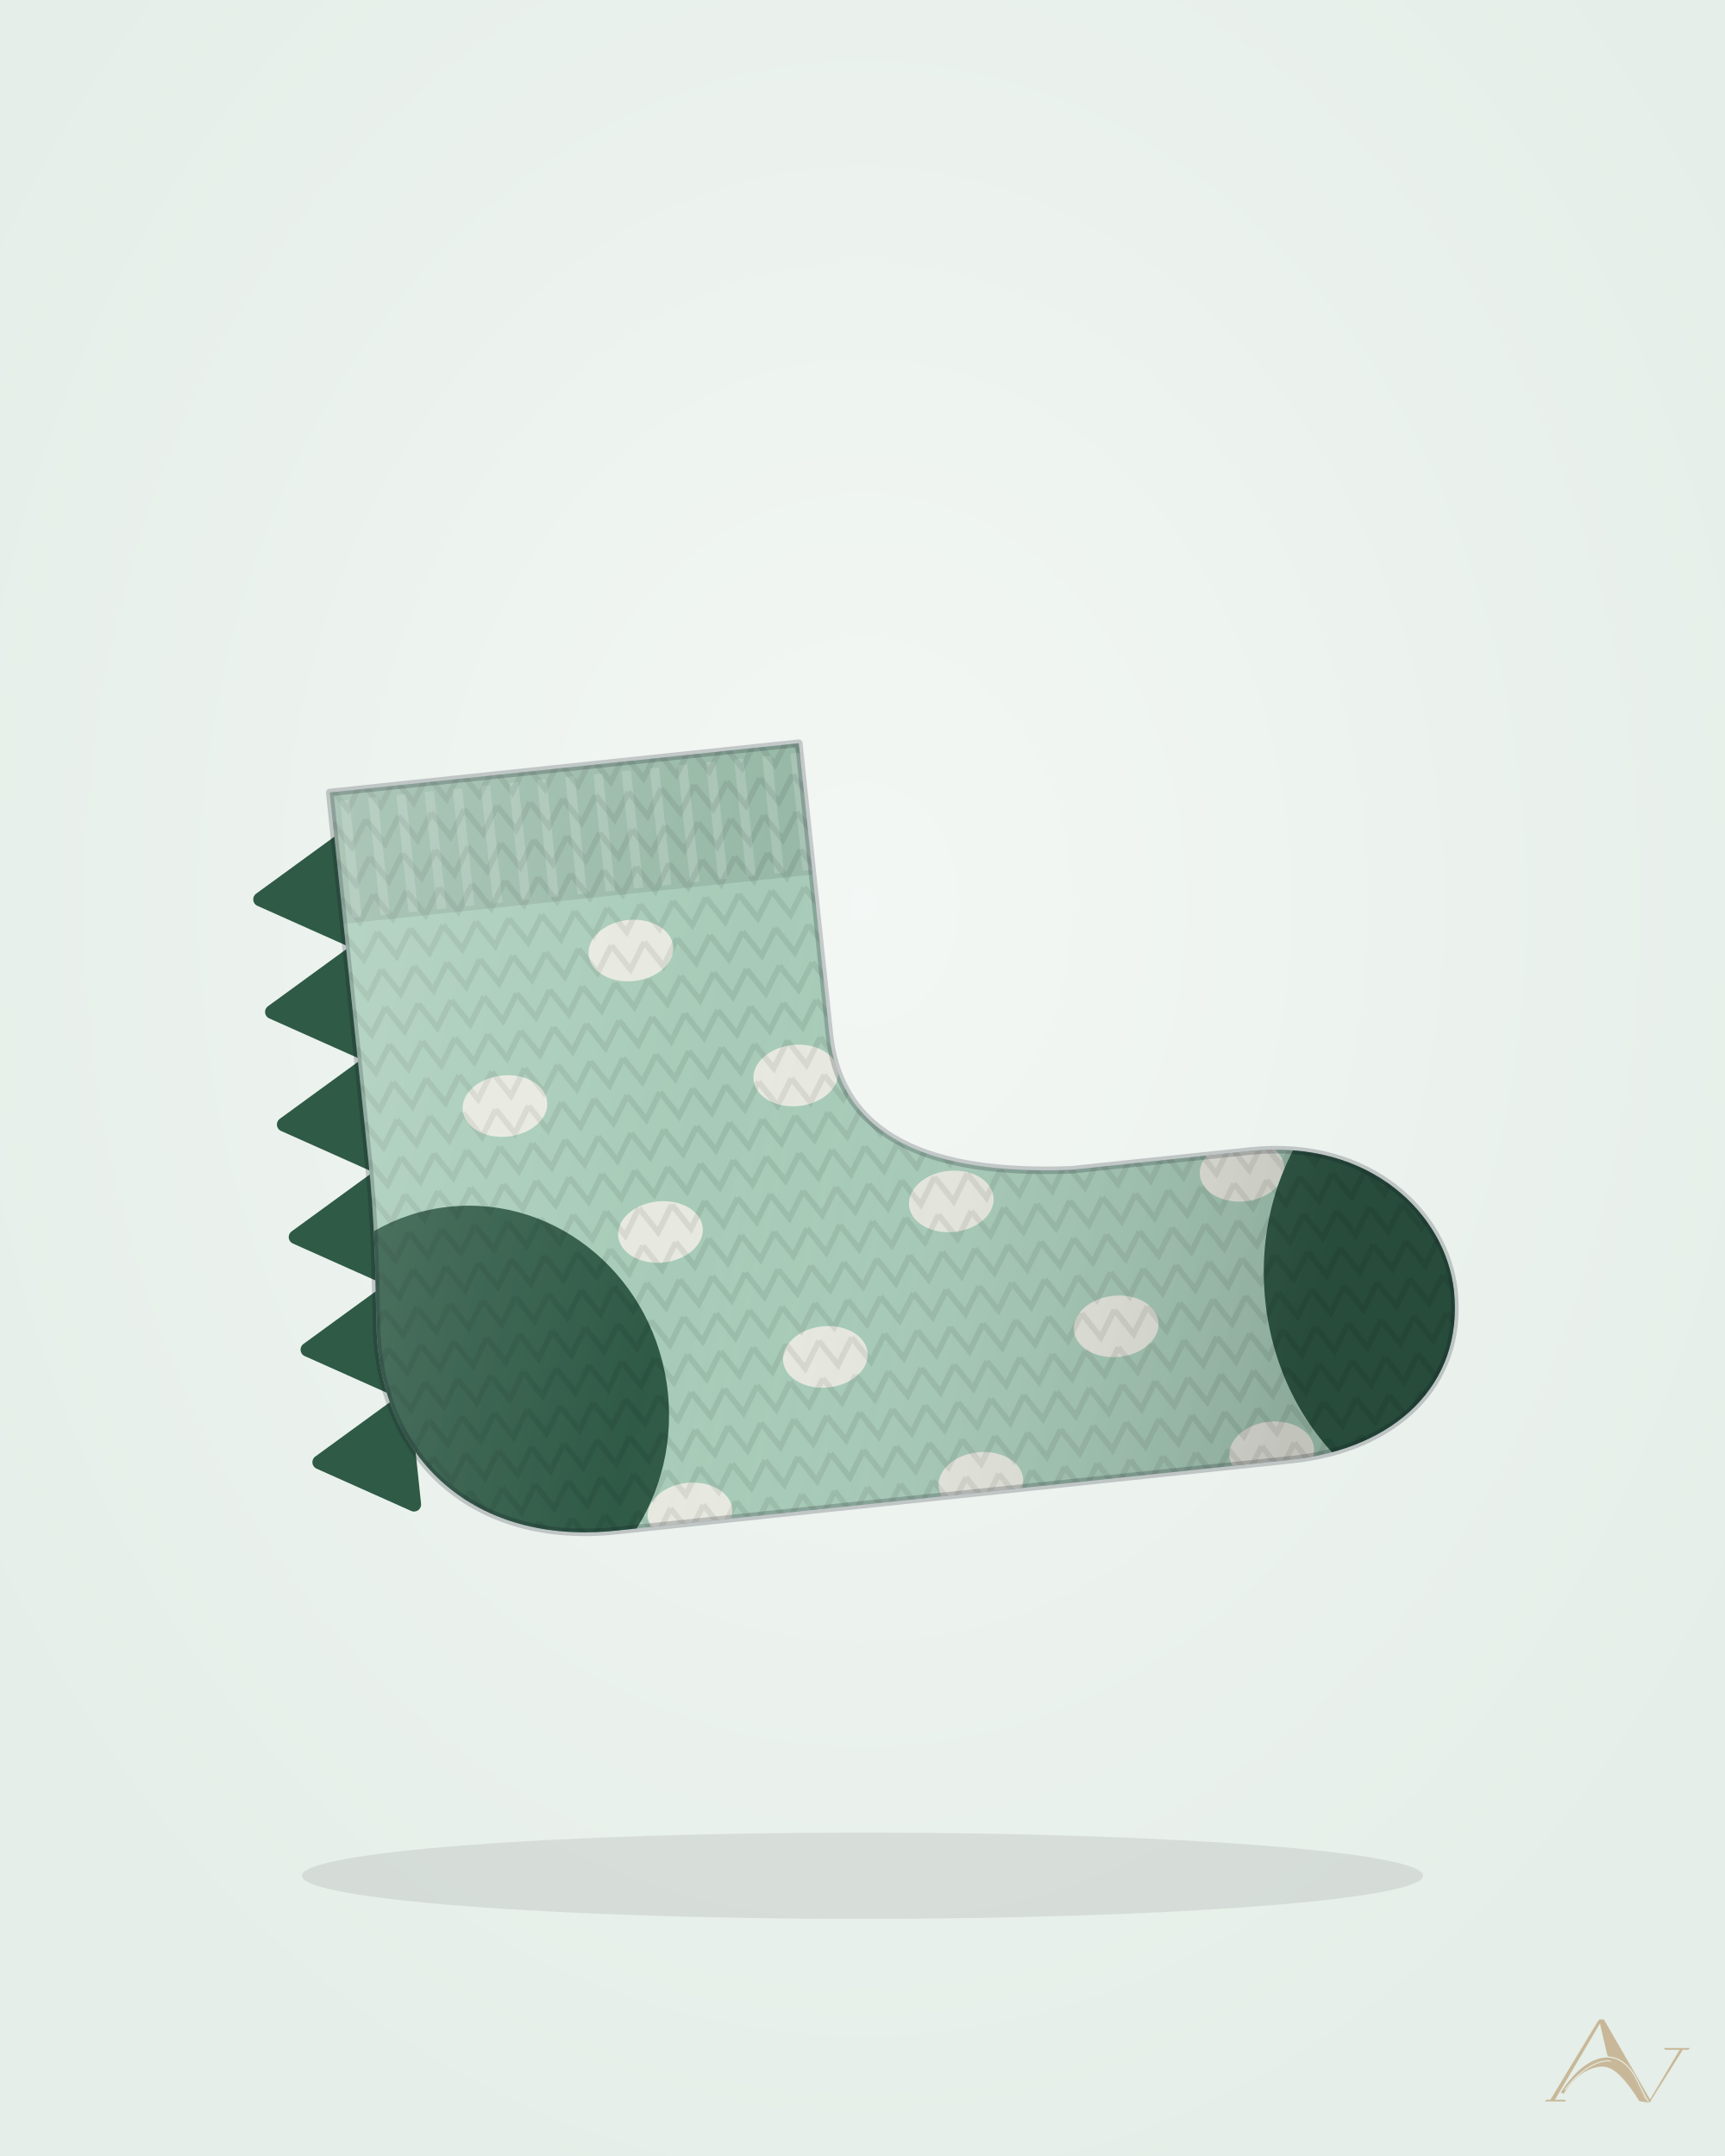
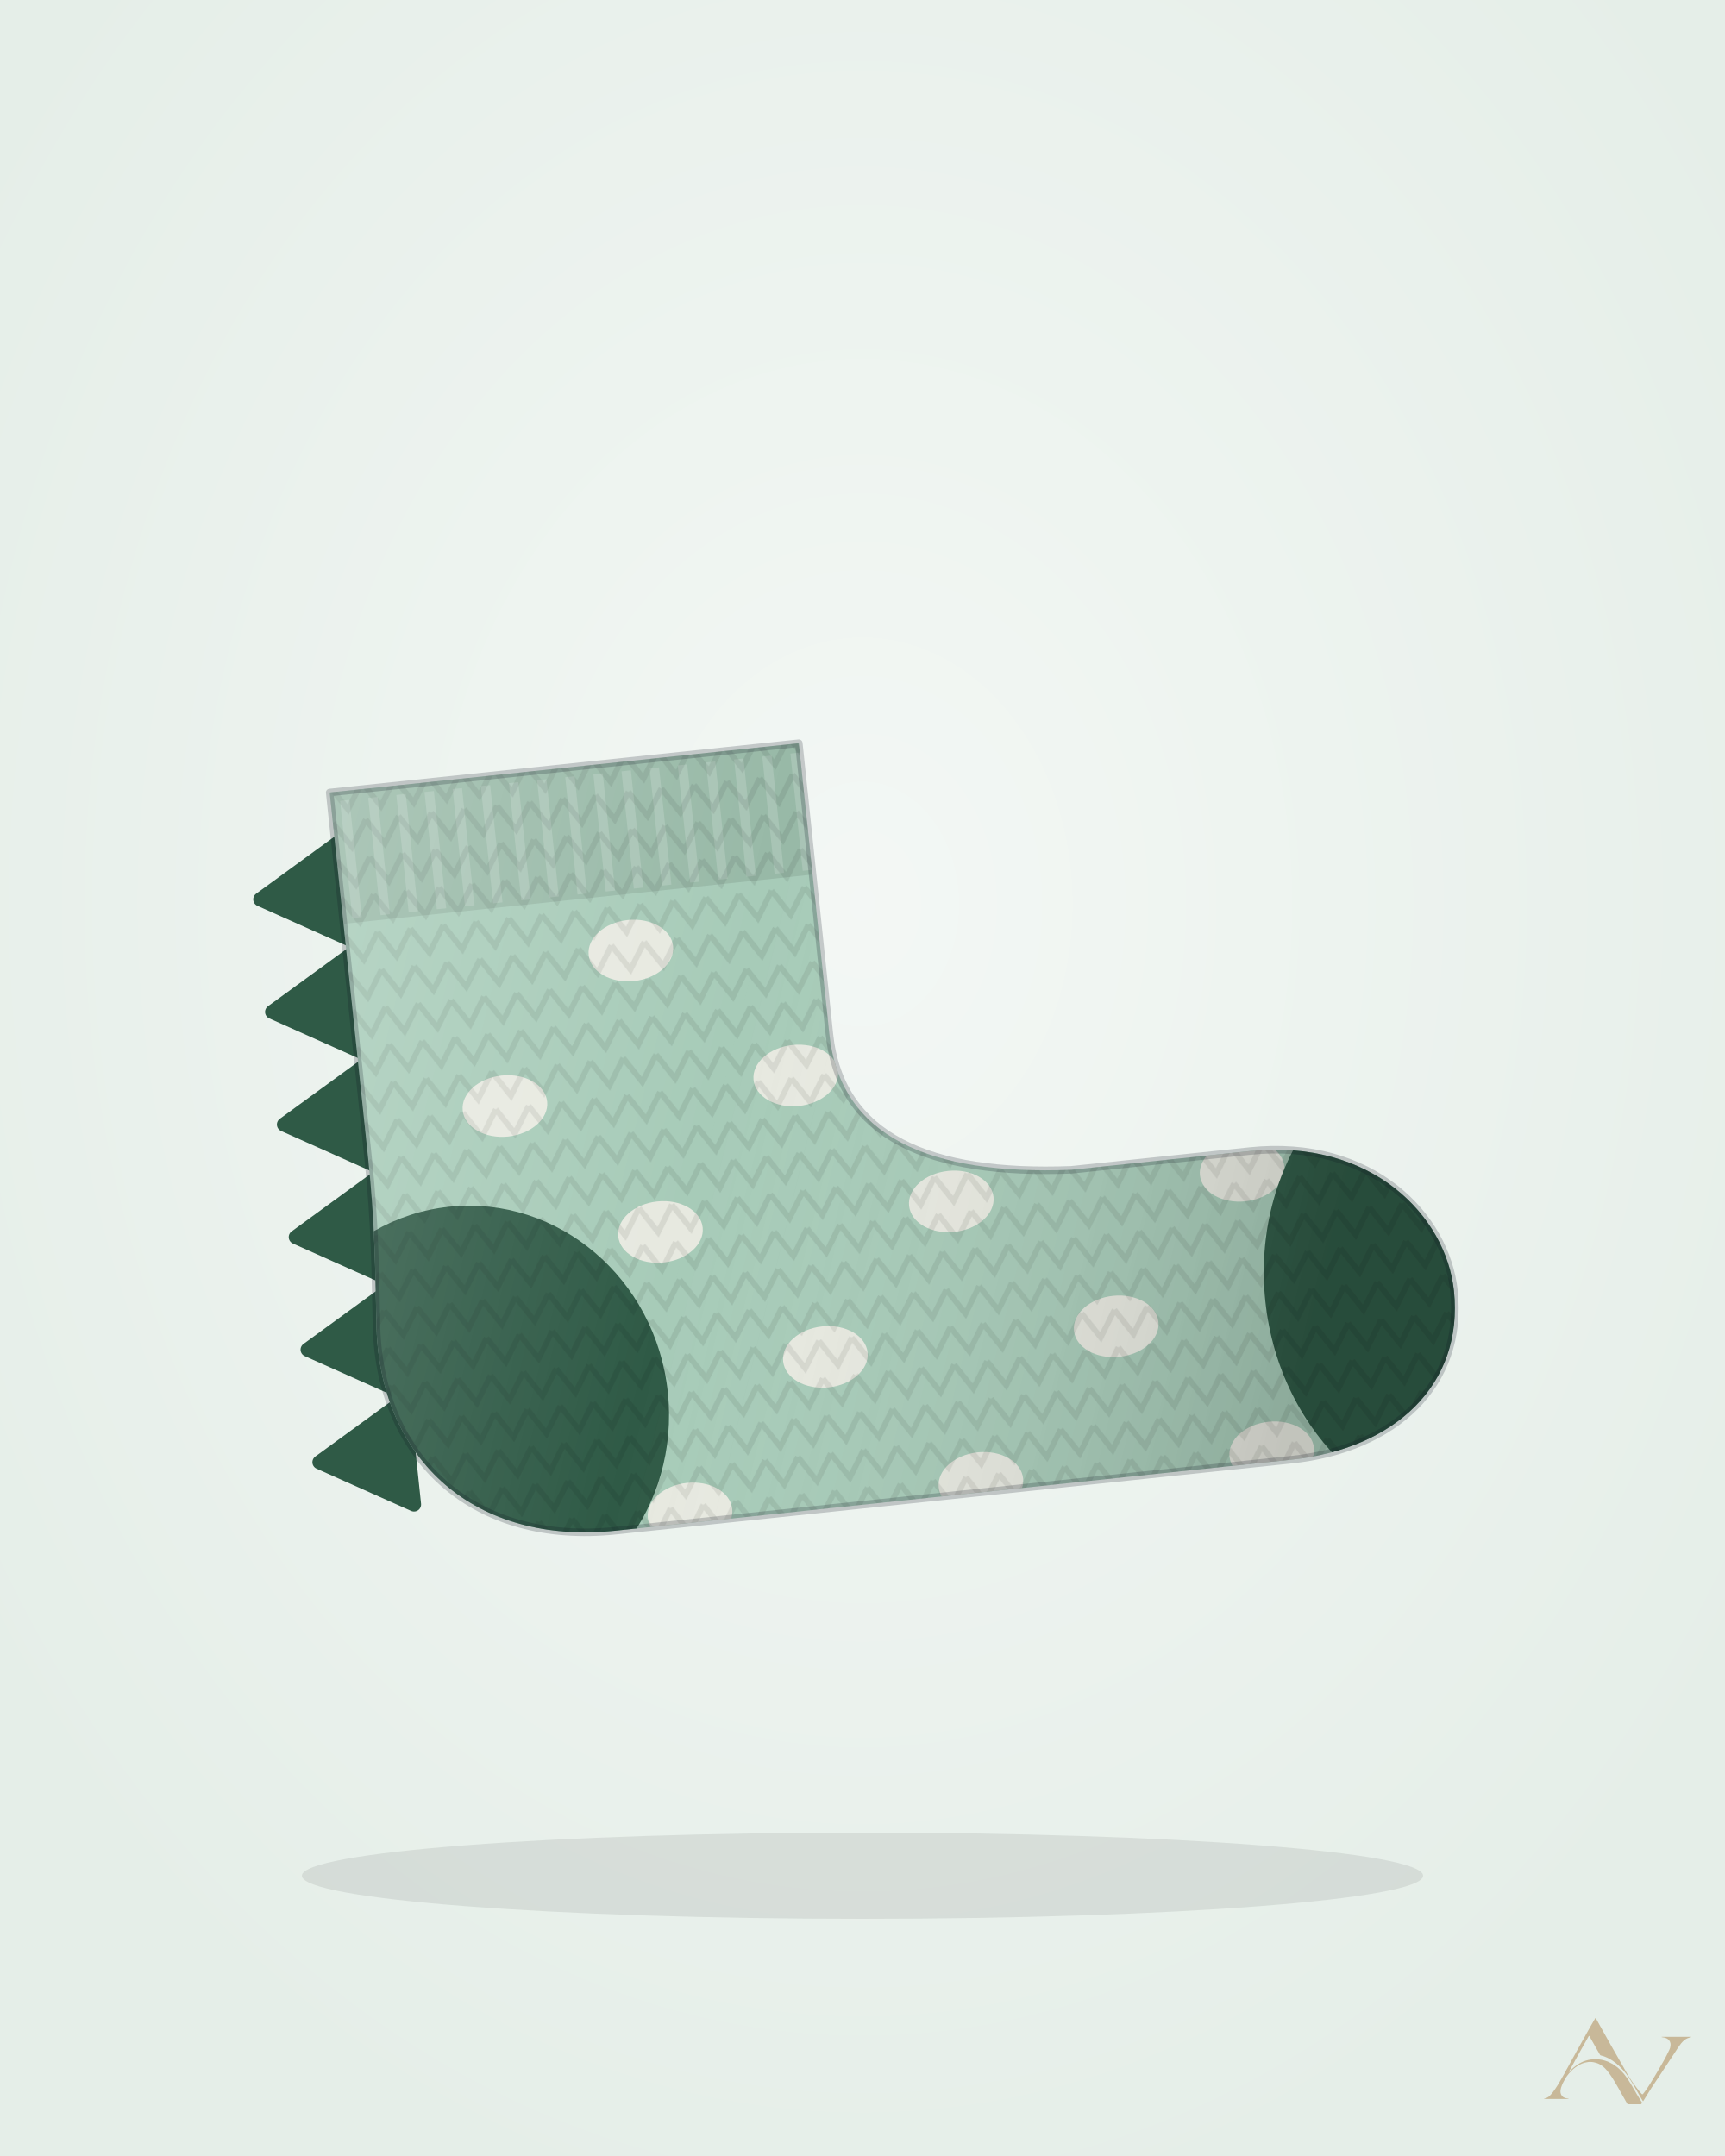
<svg xmlns="http://www.w3.org/2000/svg" viewBox="0 0 800 1000" role="img">
  <defs>
    <radialGradient id="light" cx=".5" cy=".42" r=".62">
      <stop offset="0" stop-color="#fff" stop-opacity=".55" />
      <stop offset="1" stop-color="#fff" stop-opacity="0" />
    </radialGradient>
  </defs>
  <rect width="800" height="1000" fill="#e5eee8" />
  <rect width="800" height="1000" fill="url(#light)" />
  <ellipse cx="400" cy="870" rx="260" ry="20" fill="#000" fill-opacity=".08" />
  <g transform="rotate(-6 400 500) translate(168.1 40.6) scale(2.1875 2.1875)">
    <defs>
      <clipPath id="c-dino-ankle-a">
        <path d="M0 138H100V200C100 222 118 232 148 234H186C212 234 226 252 226 268C226 288 210 300 188 300H44C14 300 -4 280 -2 252C-1 240 0 230 0 216Z" />
      </clipPath>
      <pattern id="k-dino-ankle-a" width="7" height="8" patternUnits="userSpaceOnUse">
        <path d="M0 0.5L3.5 6L7 0.5" fill="none" stroke="#000" stroke-opacity=".075" stroke-width="1.2" />
      </pattern>
      <linearGradient id="g-dino-ankle-a" x1="0" x2="1" y1="0" y2="0.25">
        <stop offset="0" stop-color="#fff" stop-opacity=".2" />
        <stop offset=".42" stop-color="#fff" stop-opacity="0" />
        <stop offset="1" stop-color="#000" stop-opacity=".16" />
      </linearGradient>
    </defs>
    <path d="M2 148L-17 159L2 170Z" fill="#2f5a46" stroke="#2f5a46" stroke-width="3" stroke-linejoin="round" />
    <path d="M2 172L-17 183L2 194Z" fill="#2f5a46" stroke="#2f5a46" stroke-width="3" stroke-linejoin="round" />
    <path d="M2 196L-17 207L2 218Z" fill="#2f5a46" stroke="#2f5a46" stroke-width="3" stroke-linejoin="round" />
    <path d="M2 220L-17 231L2 242Z" fill="#2f5a46" stroke="#2f5a46" stroke-width="3" stroke-linejoin="round" />
    <path d="M2 244L-17 255L2 266Z" fill="#2f5a46" stroke="#2f5a46" stroke-width="3" stroke-linejoin="round" />
    <path d="M2 268L-17 279L2 290Z" fill="#2f5a46" stroke="#2f5a46" stroke-width="3" stroke-linejoin="round" />
    <path d="M0 138H100V200C100 222 118 232 148 234H186C212 234 226 252 226 268C226 288 210 300 188 300H44C14 300 -4 280 -2 252C-1 240 0 230 0 216Z" fill="#a7cbb8" />
    <g clip-path="url(#c-dino-ankle-a)">
      <ellipse cx="60" cy="178" rx="9" ry="6.5" fill="#efece4" fill-opacity=".9" />
      <ellipse cx="122" cy="178" rx="9" ry="6.5" fill="#efece4" fill-opacity=".9" />
      <ellipse cx="184" cy="178" rx="9" ry="6.5" fill="#efece4" fill-opacity=".9" />
      <ellipse cx="30" cy="208" rx="9" ry="6.5" fill="#efece4" fill-opacity=".9" />
      <ellipse cx="92" cy="208" rx="9" ry="6.5" fill="#efece4" fill-opacity=".9" />
      <ellipse cx="154" cy="208" rx="9" ry="6.5" fill="#efece4" fill-opacity=".9" />
      <ellipse cx="216" cy="208" rx="9" ry="6.5" fill="#efece4" fill-opacity=".9" />
      <ellipse cx="60" cy="238" rx="9" ry="6.5" fill="#efece4" fill-opacity=".9" />
      <ellipse cx="122" cy="238" rx="9" ry="6.5" fill="#efece4" fill-opacity=".9" />
      <ellipse cx="184" cy="238" rx="9" ry="6.5" fill="#efece4" fill-opacity=".9" />
      <ellipse cx="30" cy="268" rx="9" ry="6.5" fill="#efece4" fill-opacity=".9" />
      <ellipse cx="92" cy="268" rx="9" ry="6.5" fill="#efece4" fill-opacity=".9" />
      <ellipse cx="154" cy="268" rx="9" ry="6.5" fill="#efece4" fill-opacity=".9" />
      <ellipse cx="216" cy="268" rx="9" ry="6.5" fill="#efece4" fill-opacity=".9" />
      <ellipse cx="60" cy="298" rx="9" ry="6.5" fill="#efece4" fill-opacity=".9" />
      <ellipse cx="122" cy="298" rx="9" ry="6.5" fill="#efece4" fill-opacity=".9" />
      <ellipse cx="184" cy="298" rx="9" ry="6.5" fill="#efece4" fill-opacity=".9" />
      <rect x="-10" y="138" width="120" height="28" fill="#000" fill-opacity=".09" />
      <path d="M3 140V165" stroke="#fff" stroke-opacity=".16" stroke-width="2" />
      <path d="M9 140V165" stroke="#fff" stroke-opacity=".16" stroke-width="2" />
      <path d="M15 140V165" stroke="#fff" stroke-opacity=".16" stroke-width="2" />
      <path d="M21 140V165" stroke="#fff" stroke-opacity=".16" stroke-width="2" />
      <path d="M27 140V165" stroke="#fff" stroke-opacity=".16" stroke-width="2" />
      <path d="M33 140V165" stroke="#fff" stroke-opacity=".16" stroke-width="2" />
      <path d="M39 140V165" stroke="#fff" stroke-opacity=".16" stroke-width="2" />
      <path d="M45 140V165" stroke="#fff" stroke-opacity=".16" stroke-width="2" />
      <path d="M51 140V165" stroke="#fff" stroke-opacity=".16" stroke-width="2" />
      <path d="M57 140V165" stroke="#fff" stroke-opacity=".16" stroke-width="2" />
      <path d="M63 140V165" stroke="#fff" stroke-opacity=".16" stroke-width="2" />
      <path d="M69 140V165" stroke="#fff" stroke-opacity=".16" stroke-width="2" />
      <path d="M75 140V165" stroke="#fff" stroke-opacity=".16" stroke-width="2" />
      <path d="M81 140V165" stroke="#fff" stroke-opacity=".16" stroke-width="2" />
      <path d="M87 140V165" stroke="#fff" stroke-opacity=".16" stroke-width="2" />
      <path d="M93 140V165" stroke="#fff" stroke-opacity=".16" stroke-width="2" />
      <path d="M99 140V165" stroke="#fff" stroke-opacity=".16" stroke-width="2" />
      <ellipse cx="16" cy="272" rx="42" ry="44" fill="#2f5a46" />
      <ellipse cx="232" cy="266" rx="46" ry="52" fill="#2f5a46" />
      <rect x="-30" y="108" width="290" height="202" fill="url(#k-dino-ankle-a)" />
      <rect x="-6" y="138" width="236" height="166" fill="url(#g-dino-ankle-a)" />
    </g>
    <path d="M0 138H100V200C100 222 118 232 148 234H186C212 234 226 252 226 268C226 288 210 300 188 300H44C14 300 -4 280 -2 252C-1 240 0 230 0 216Z" fill="none" stroke="#0b1220" stroke-opacity=".2" stroke-width="1.6" stroke-linejoin="round" />
  </g>
-   <g transform="translate(716 936) scale(0.1325)" opacity=".55">
-     <defs>
-       <mask id="wm-over" maskUnits="userSpaceOnUse" x="0" y="0" width="620" height="420">
-         <rect x="0" y="0" width="620" height="420" fill="#fff" />
-         <path d="M95 303C147 222 205 180 258 180C303 181 336 213 358 255C374 287 388 317 402 338L370 333C350 300 327 268 302 243C278 220 258 211 236 212C182 217 136 255 106 307Z" fill="none" stroke="#000" stroke-width="7" stroke-linejoin="round" />
-       </mask>
-       <mask id="wm-fold" maskUnits="userSpaceOnUse" x="0" y="0" width="620" height="420">
-         <rect x="0" y="0" width="620" height="420" fill="#fff" />
-         <path d="M110 293C166 219 225 192 261 192C301 194 333 221 351 254C365 281 377 305 391 327" fill="none" stroke="#000" stroke-width="3.2" stroke-linecap="round" />
-       </mask>
-     </defs>
-     <g transform="translate(-36 -42)" fill="#b08d57">
-       <g mask="url(#wm-over)">
-         <path d="M227 50L239 50L73 331H57Z" />
-         <path d="M229 47L258 172L300 245L384 334L400 340L411 333L246 47Z" />
-       </g>
-       <path d="M40 334H114L109 328H45Z" />
-       <path d="M400 340L409 333L523 152H512Z" />
-       <path d="M455 147H548L541 153H461Z" />
-       <path d="M95 303C147 222 205 180 258 180C303 181 336 213 358 255C374 287 388 317 402 338L370 333C350 300 327 268 302 243C278 220 258 211 236 212C182 217 136 255 106 307Z" mask="url(#wm-fold)" />
-     </g>
+   <g transform="translate(716 936) scale(0.1504)" opacity=".55">
+     <path fill="#b08d57" fill-rule="evenodd" d="M258.2 265.7C257.8 265.5 257.4 264.9 256.2 262.8C255.8 262.1 254.9 260.6 254.3 259.4C253.6 258.2 252.8 256.8 252.5 256.4C252.3 255.9 251.9 255.2 251.6 254.8C251.3 254.3 250.2 252.3 249.1 250.3C246.3 245.3 245.7 244.3 243 239.7C240.5 235.3 239.9 234.3 238.2 231.1C234.9 225 233.2 222.1 230.6 217.4C222.8 204 221.3 201.3 218.8 197.1C218 195.9 216.6 193.6 215.6 191.9C214.6 190.2 213.4 188.2 212.9 187.4C212.4 186.6 211.4 185.1 210.7 184C209.9 182.9 208 180 206.4 177.7C202.6 172.2 202.6 172.1 201.2 170.3C192.2 158.1 185.2 151 177.2 145.9C173.7 143.6 169.5 141.3 167.2 140.4C162.7 138.7 160.2 137.9 153.9 136.5C151.3 135.9 147.2 135.5 143.5 135.4C140.1 135.3 140.1 135.4 136.4 135.8C129.4 136.7 124 138 118 140.3C114.8 141.6 108.3 144.8 105.6 146.5C100 150 93.5 154.8 89.8 158.1C84.3 163.2 82.3 165.2 76.7 171.8C75.3 173.5 74.1 175 71.4 178.6C68 183.2 67.6 183.9 64.4 189.9C63.3 192 61.8 194.7 61.1 195.9C58.6 200.4 57.7 202.1 55.7 207.3C53.5 212.6 52.4 216.3 51.5 221.6C51 224.2 51 228.5 51.5 231C52.9 238 57.5 243.7 63.5 245.9C64 246.1 64.6 246.3 64.8 246.4C66 246.9 69.9 247.8 72.5 248.1C75.8 248.4 75.8 248.5 76.1 248.7C76.4 249.1 76.2 249.5 75.7 249.6C75.1 249.8 4.9 249.8 2.2 249.6C0.3 249.5 0 249.4 0.2 249C0.4 248.8 1.1 248.6 3.5 248C8.1 246.8 11.5 245.2 15 242.6C17.9 240.4 24.1 233.7 27.9 228.6C31.5 223.9 40.8 210.2 43.4 205.7C45 203 48 197.8 50 194.5C50.6 193.5 51.6 191.8 52.2 190.6C52.9 189.4 53.8 187.7 54.4 186.8C56.4 183.6 59 179.1 60.5 176.1C61 175.2 62.1 173.2 63 171.8C63.8 170.3 65.1 168 65.7 166.7C66.4 165.4 67.3 163.6 67.8 162.8C68.3 162 69 160.6 69.5 159.6C70 158.7 71.1 156.8 71.9 155.4C72.7 154 73.7 152.1 74.2 151.3C74.9 149.9 75.8 148.2 78.9 142.5C79.3 141.7 80 140.6 80.3 140C80.6 139.4 81.7 137.3 82.8 135.4C83.8 133.4 84.7 131.8 84.8 131.7C84.8 131.6 85.6 130.2 86.5 128.6C87.5 126.9 88.8 124.6 89.5 123.3C90.2 122.1 91.4 120 92.1 118.7C94.1 115 95.2 113.1 95.3 112.9C95.3 112.9 96.4 110.9 97.6 108.6C98.8 106.3 100.8 102.7 102 100.6C103.2 98.5 104.7 95.8 105.4 94.6C107.1 91.4 108.2 89.4 111.7 83.3C112.3 82.3 113.3 80.5 113.9 79.3C114.6 78 115.9 75.6 117 73.8C119.6 69.1 120.9 66.9 123.2 62.6C124.3 60.6 125.9 57.9 126.6 56.6C128.2 53.9 130.9 48.9 132.6 45.7C134 43.1 134.4 42.4 138.2 35.8C139.8 33 141.6 29.9 142.1 28.8C142.7 27.8 143.8 25.9 144.5 24.6C148.1 18.5 149.7 15.8 150.8 13.7C151.5 12.5 152.7 10.4 153.4 9.2C154.2 8 155.4 5.9 156.1 4.6C158.7 0.1 158.8 0 159.3 0C159.7 0 160 0.3 160.4 1C160.5 1.2 160.9 2 161.4 2.7C161.8 3.4 162.6 4.9 163.2 6C163.8 7.1 165.2 9.7 166.4 11.6C168.5 15.4 170.7 19.3 171.9 21.6C172.3 22.3 173.3 24.1 174.1 25.6C174.9 27 176 28.9 176.5 29.8C177.6 31.8 181 38 182.6 40.8C183.3 42.1 184.2 43.8 184.7 44.6C186.2 47.2 187.7 50 190.5 54.9C192.4 58.3 193.1 59.5 193.8 60.8C194.6 62.3 196.1 65 197.2 67C197.8 68 198.6 69.5 199 70.3C199.5 71 200.4 72.7 201.1 73.9C201.8 75.2 202.9 77.2 203.6 78.4C204.3 79.7 205.4 81.7 206.1 82.9C206.8 84.1 207.8 85.9 208.4 86.8C210.8 91.3 213.7 96.3 215.4 99.1C216.4 100.8 217.6 102.8 217.9 103.5C218.3 104.2 219.1 105.5 219.6 106.4C220.1 107.3 220.8 108.5 221.1 109.1C221.5 109.7 222.6 111.5 223.6 113.3C225.3 116.1 226.8 118.8 228.4 121.7C228.7 122.3 230.4 125.3 232.2 128.4C233.9 131.4 235.9 134.9 236.5 136.1C237.2 137.2 238.1 138.8 238.5 139.4C239.4 141 244 149.1 245.3 151.3C245.7 152.2 246.6 153.7 247.1 154.6C247.6 155.5 248.8 157.6 249.8 159.3C250.8 161 252.2 163.5 252.9 164.8C254.4 167.4 255.1 168.5 256.1 170.4C256.5 171.1 257.2 172.4 257.7 173.3C258.2 174.1 258.9 175.3 259.3 176C260 177.3 261.4 179.6 262.7 181.6C266.7 187.9 269.3 191.9 271.4 194.9C273.1 197.3 274.8 199.7 275.7 201.1C276.1 201.7 278 204.3 279.9 206.8C281.8 209.4 284.5 213 285.9 214.9C292.9 224.2 298.5 231.1 301.1 233.6C303.5 235.9 304.4 235.9 306.3 233.5C310.3 228.6 313.1 224.8 315.3 221.6C316 220.5 318.5 216.7 320.8 213.3C323.1 209.8 325.6 205.9 326.3 204.7C327.1 203.5 328.1 201.8 328.7 200.9C330.8 197.5 331.9 195.9 333.9 192.4C335.1 190.4 336.8 187.7 337.7 186.3C339.1 184 342.9 177.7 346 172.4C346.5 171.5 348.3 168.5 349.9 165.9C351.4 163.2 353 160.4 353.5 159.7C354.9 157.2 358.4 151.1 360.4 147.8C361.5 145.9 362.8 143.8 363.2 142.9C363.7 142.1 364.9 140 365.9 138.3C366.8 136.6 368.6 133.6 369.7 131.6C370.8 129.6 372.6 126.4 373.6 124.4C375.4 121 375.7 120.4 378.1 115.9C380.1 112.2 382.8 106.9 386.5 98.9C388.9 94 389.7 91.2 390.4 86.4C390.7 84.1 390.7 79.8 390.4 78.1C389.8 74.8 388.2 71.3 386.2 68.8C381.8 63.5 375.4 60.5 365.9 59.4C364.7 59.2 363.6 59.1 363.4 59C362.8 58.7 362.8 58.2 363.5 58C363.9 57.9 452.2 57.8 453.7 57.9C454.7 58 455 58.2 455 58.4C455 58.7 454.8 58.8 451 59.7C447.3 60.7 446.2 61.1 443.3 62.3C439.2 64.1 436.5 65.6 433.7 67.9C425.8 74.2 422 78.9 409.9 97.3C405.6 103.9 400 112.4 398.2 115.1C397.8 115.7 396.6 117.5 395.5 119.1C394.4 120.7 393 122.9 392.3 123.9C390.6 126.4 382.7 138.5 380.6 141.8C379.7 143.2 377.9 145.9 376.6 147.8C375.4 149.7 373.6 152.5 372.6 153.9C369.5 158.6 367.3 161.9 365.8 164.1C365 165.3 363.4 167.8 362.2 169.7C361 171.5 359.2 174.2 358.3 175.6C357.3 177 354.3 181.5 351.6 185.6C348.9 189.7 345.2 195.3 343.4 197.9C341.6 200.6 339.5 203.7 338.9 204.8C338.2 205.8 336.9 207.8 336 209.1C335.1 210.5 333.9 212.2 333.4 212.9C332 215 329.5 219 328 221.4C326.7 223.5 325.9 224.8 323.3 228.9C322.5 230 321.3 232 320.6 233.3C319.8 234.5 318.5 236.8 317.5 238.3C316.6 239.7 315.2 242 314.4 243.4C312.7 246.2 311.1 248.9 309 252C308.3 253.2 307.4 254.6 307.1 255.1C306.4 256.2 306.1 256.5 305.6 256.3C305.4 256.2 305.1 255.9 305 255.7C304.9 255.5 304.1 254.2 303.2 252.8C302.4 251.4 301.4 249.8 301 249.1C300.7 248.5 299.9 247.1 299.2 246.1C297.7 243.5 296.1 240.8 295.4 239.4C294.3 237.6 291.1 232 288.8 228.1C288.3 227.2 287.5 225.8 287 225C285.6 222.5 283.4 218.6 282.2 216.8C280.2 213.3 278.8 211.1 277.9 209.3C276.8 207.4 275.8 205.8 274.8 204.1C274.4 203.4 273.7 202.3 273.2 201.4C269.5 195.3 263.9 186.3 260.7 181.5C257.4 176.6 252.2 169.8 247.2 163.9C246.1 162.7 245 161.4 244.6 160.9C243.1 158.9 236 151.5 232.4 148.2C225.2 141.3 217.3 135 211 131C204 126.6 199 123.8 193.8 121.6C193 121.3 192 120.8 191.5 120.6C186.8 118.5 182.6 117.1 177.1 115.8C175 115.2 174.2 114.9 173.8 114.4C173.5 114.2 172.6 112.7 171.7 111.1C170.9 109.4 169.7 107.4 169.2 106.5C168 104.6 166.4 102 165.6 100.4C162.3 94.6 160.4 91.3 159.5 89.8C157.8 86.8 154.8 81.6 153 78.2C151.3 75.1 149.8 72.5 147.5 68.6C146.8 67.6 145.4 65.1 144.4 63.1C140 55.2 139.8 55 139.3 55C138.7 55 138.7 54.9 136.2 59.6C135.5 60.9 134.5 62.8 133.9 63.7C132 67.1 130.2 70.2 129.6 71.3C129.2 71.8 128.2 73.7 127.4 75.3C126.5 77 125.2 79.2 124.6 80.3C123.9 81.4 123 82.9 122.6 83.7C121.7 85.4 121.3 86.1 115.9 95.6C113.5 99.9 111.7 103.1 111.2 103.9C111 104.4 110.2 105.8 109.5 107.1C106.6 112.1 106 113.2 104.7 115.6C103.5 118 102.7 119.4 100.7 122.9C100.2 123.7 98.7 126.5 97.2 129.1C95.8 131.8 94 135 93.3 136.4C92.6 137.7 91.6 139.5 91.1 140.4C90.3 141.8 88.2 145.5 87.2 147.4C86.7 148.3 84.1 153.1 82.8 155.5C82.4 156.3 81.7 157.6 81.2 158.4C80.8 159.2 80.2 160.2 80 160.8C79.7 161.3 79.1 162.3 78.6 163.2C77.2 165.6 76.6 167 77 167C77.3 167 78.5 165.9 80 164.1C82.7 161.1 85.5 158.1 87.5 156.5C88.4 155.6 90 154.3 91 153.4C94.1 150.8 94.9 150.1 97.7 148C102.5 144.3 108 140.8 112.4 138.6C113.6 137.9 115.7 136.8 117 136.2C124.1 132.6 134.4 129.4 143.6 128.1C150.1 127.1 158.3 126.7 163.1 127C167 127.2 169.7 127.5 171.4 127.8C172.3 127.9 174.1 128.1 175.2 128.3C176.4 128.5 177.7 128.7 178.3 128.9C178.8 129 179.8 129.2 180.6 129.4C185 130.2 192 132.4 198.1 134.8C200.9 136 207.2 139.2 212.8 142.3C216.5 144.5 223.2 149.2 228.5 153.6C234.1 158.2 242.3 166.5 247.4 172.9C253.6 180.4 261.7 192.3 267.2 201.8C267.8 202.8 268.9 204.7 269.7 206C270.4 207.3 271.6 209.2 272.2 210.2C272.8 211.2 273.7 212.9 274.3 213.9C274.9 214.9 276.2 217.2 277.2 218.9C279 222.1 280.6 224.9 281.9 226.8C282.2 227.4 283.1 228.9 283.8 230.1C284.5 231.4 285.4 233 285.8 233.7C287 235.7 290.9 242 292.8 245C293.7 246.5 295.1 248.8 295.8 250C296.6 251.2 297.4 252.4 297.6 252.8C298.2 253.7 300.9 257.9 301.8 259.4C303 261.4 303 261.3 301.1 264.2C300.5 265.2 300.2 265.5 299.8 265.7L299.2 266L278.9 266C258.8 266 258.6 266 258.2 265.7Z" />
  </g>
</svg>
